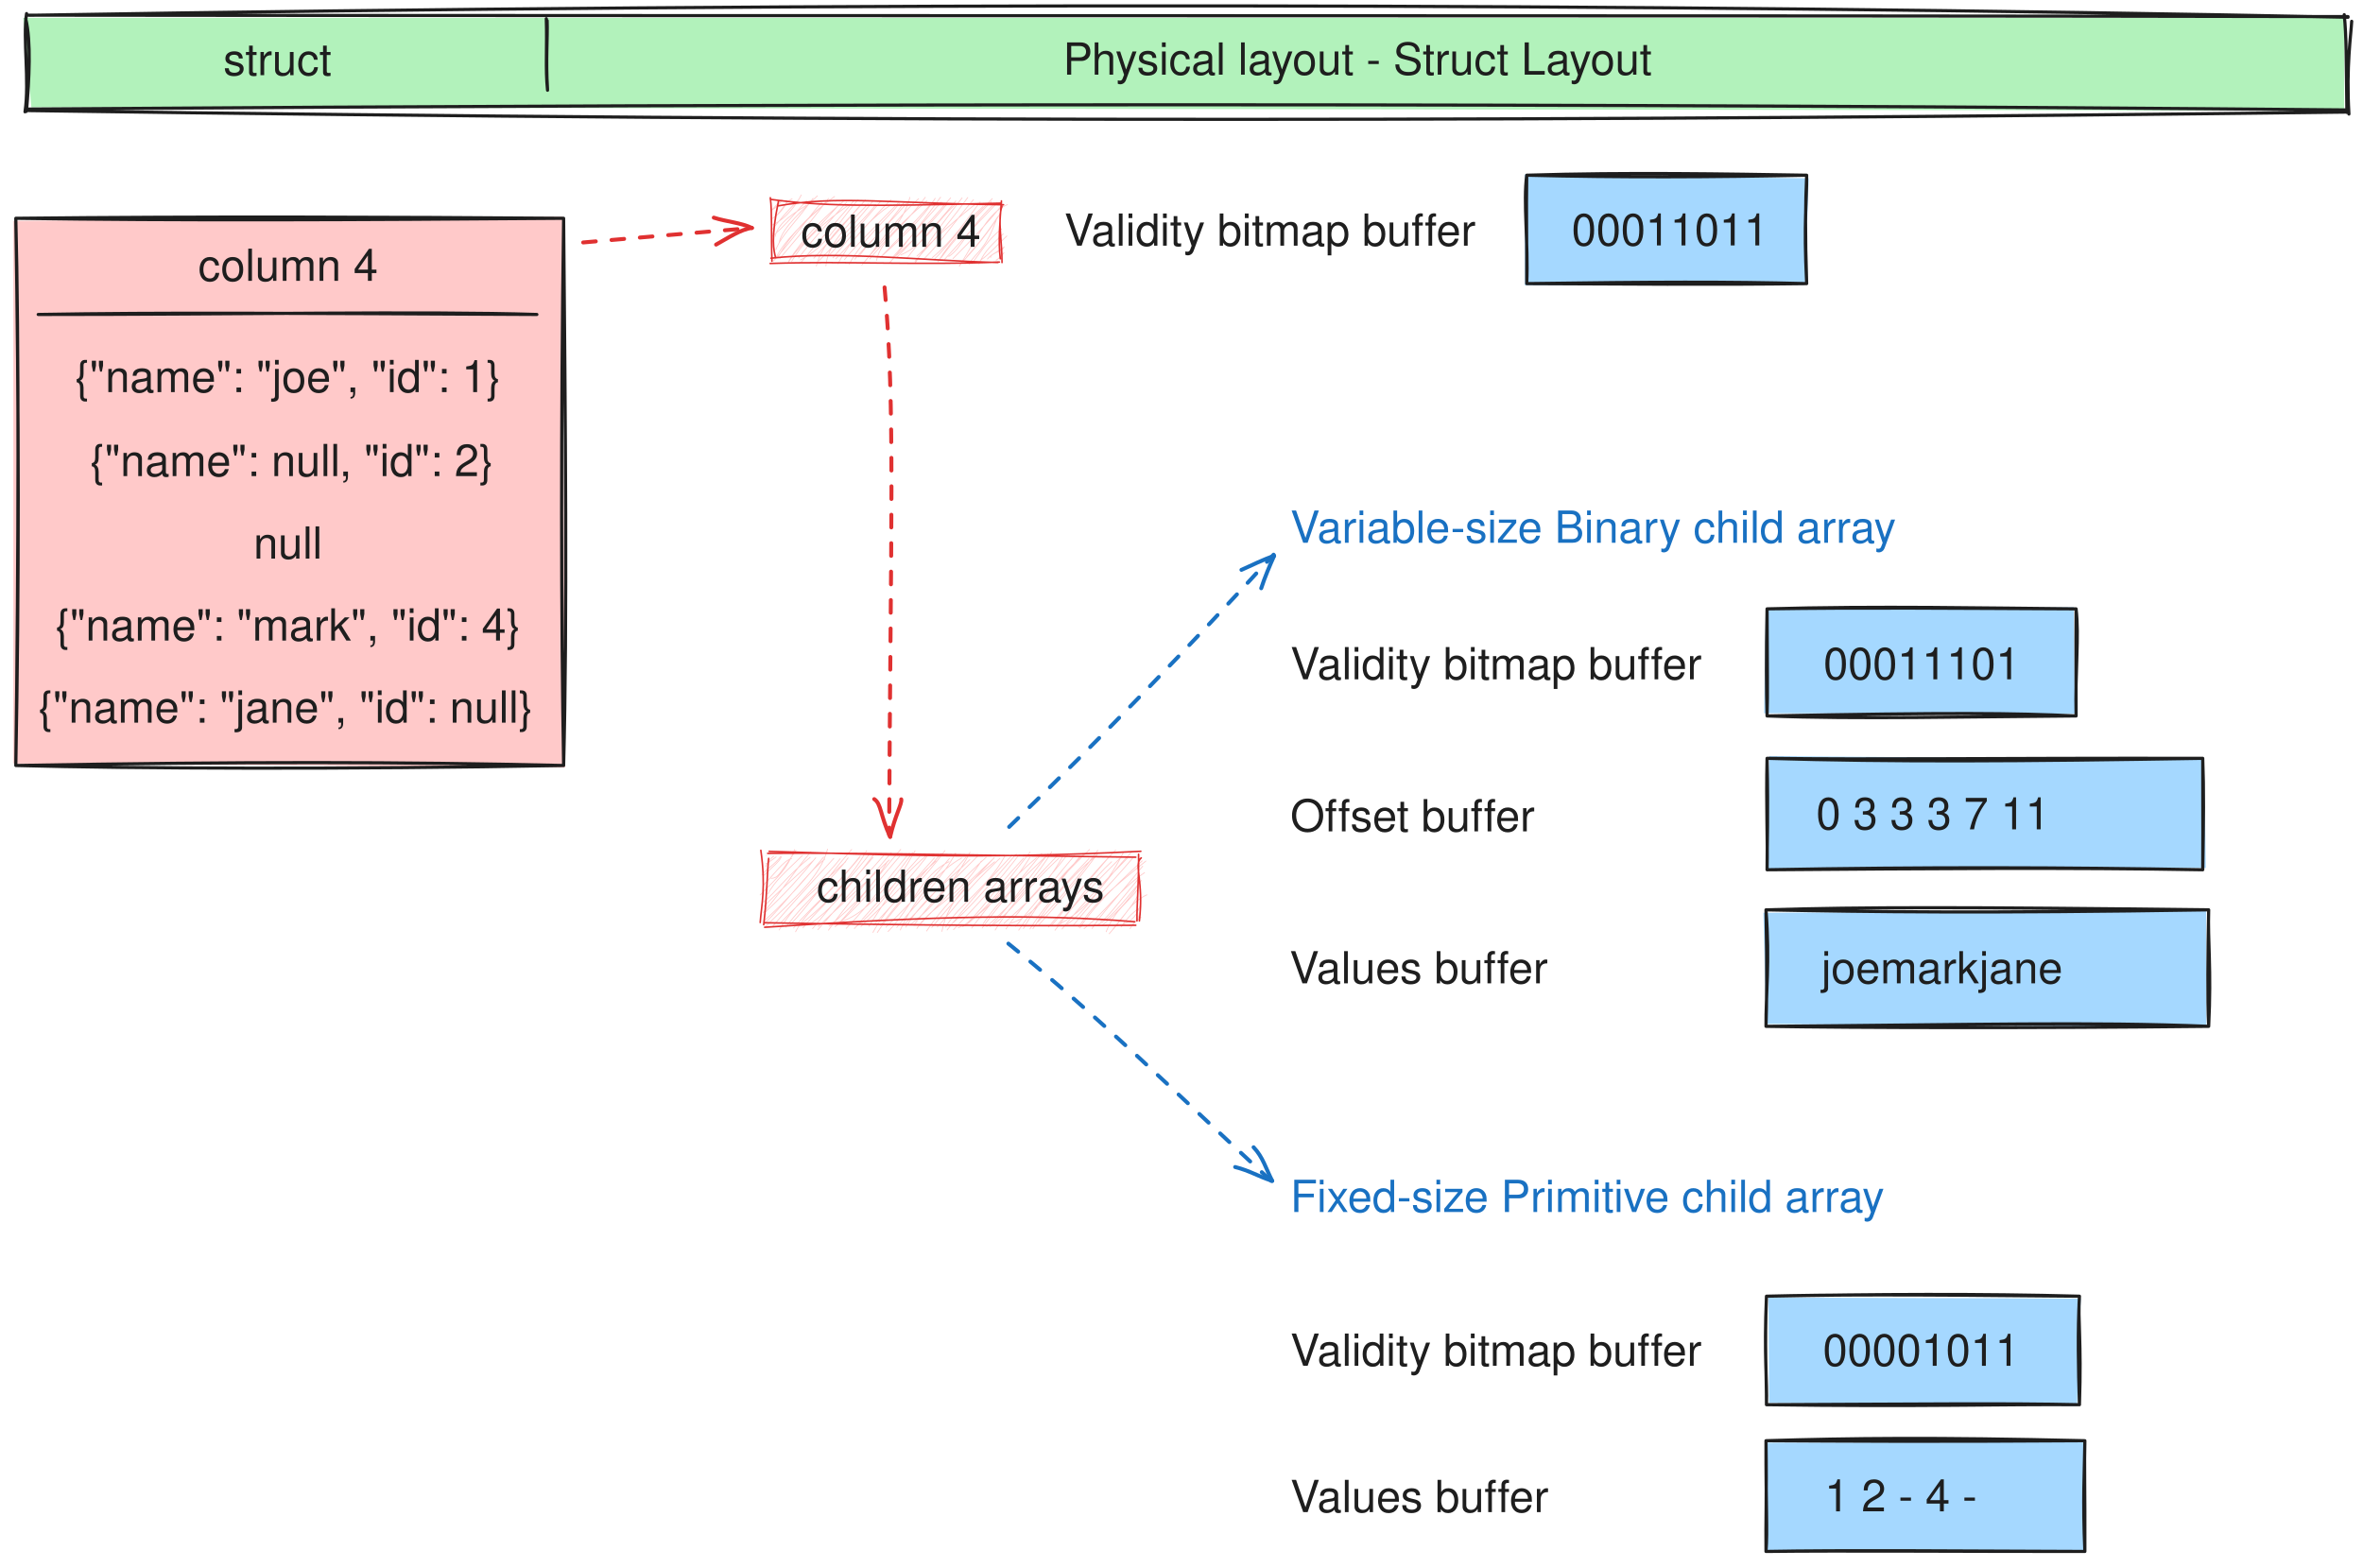
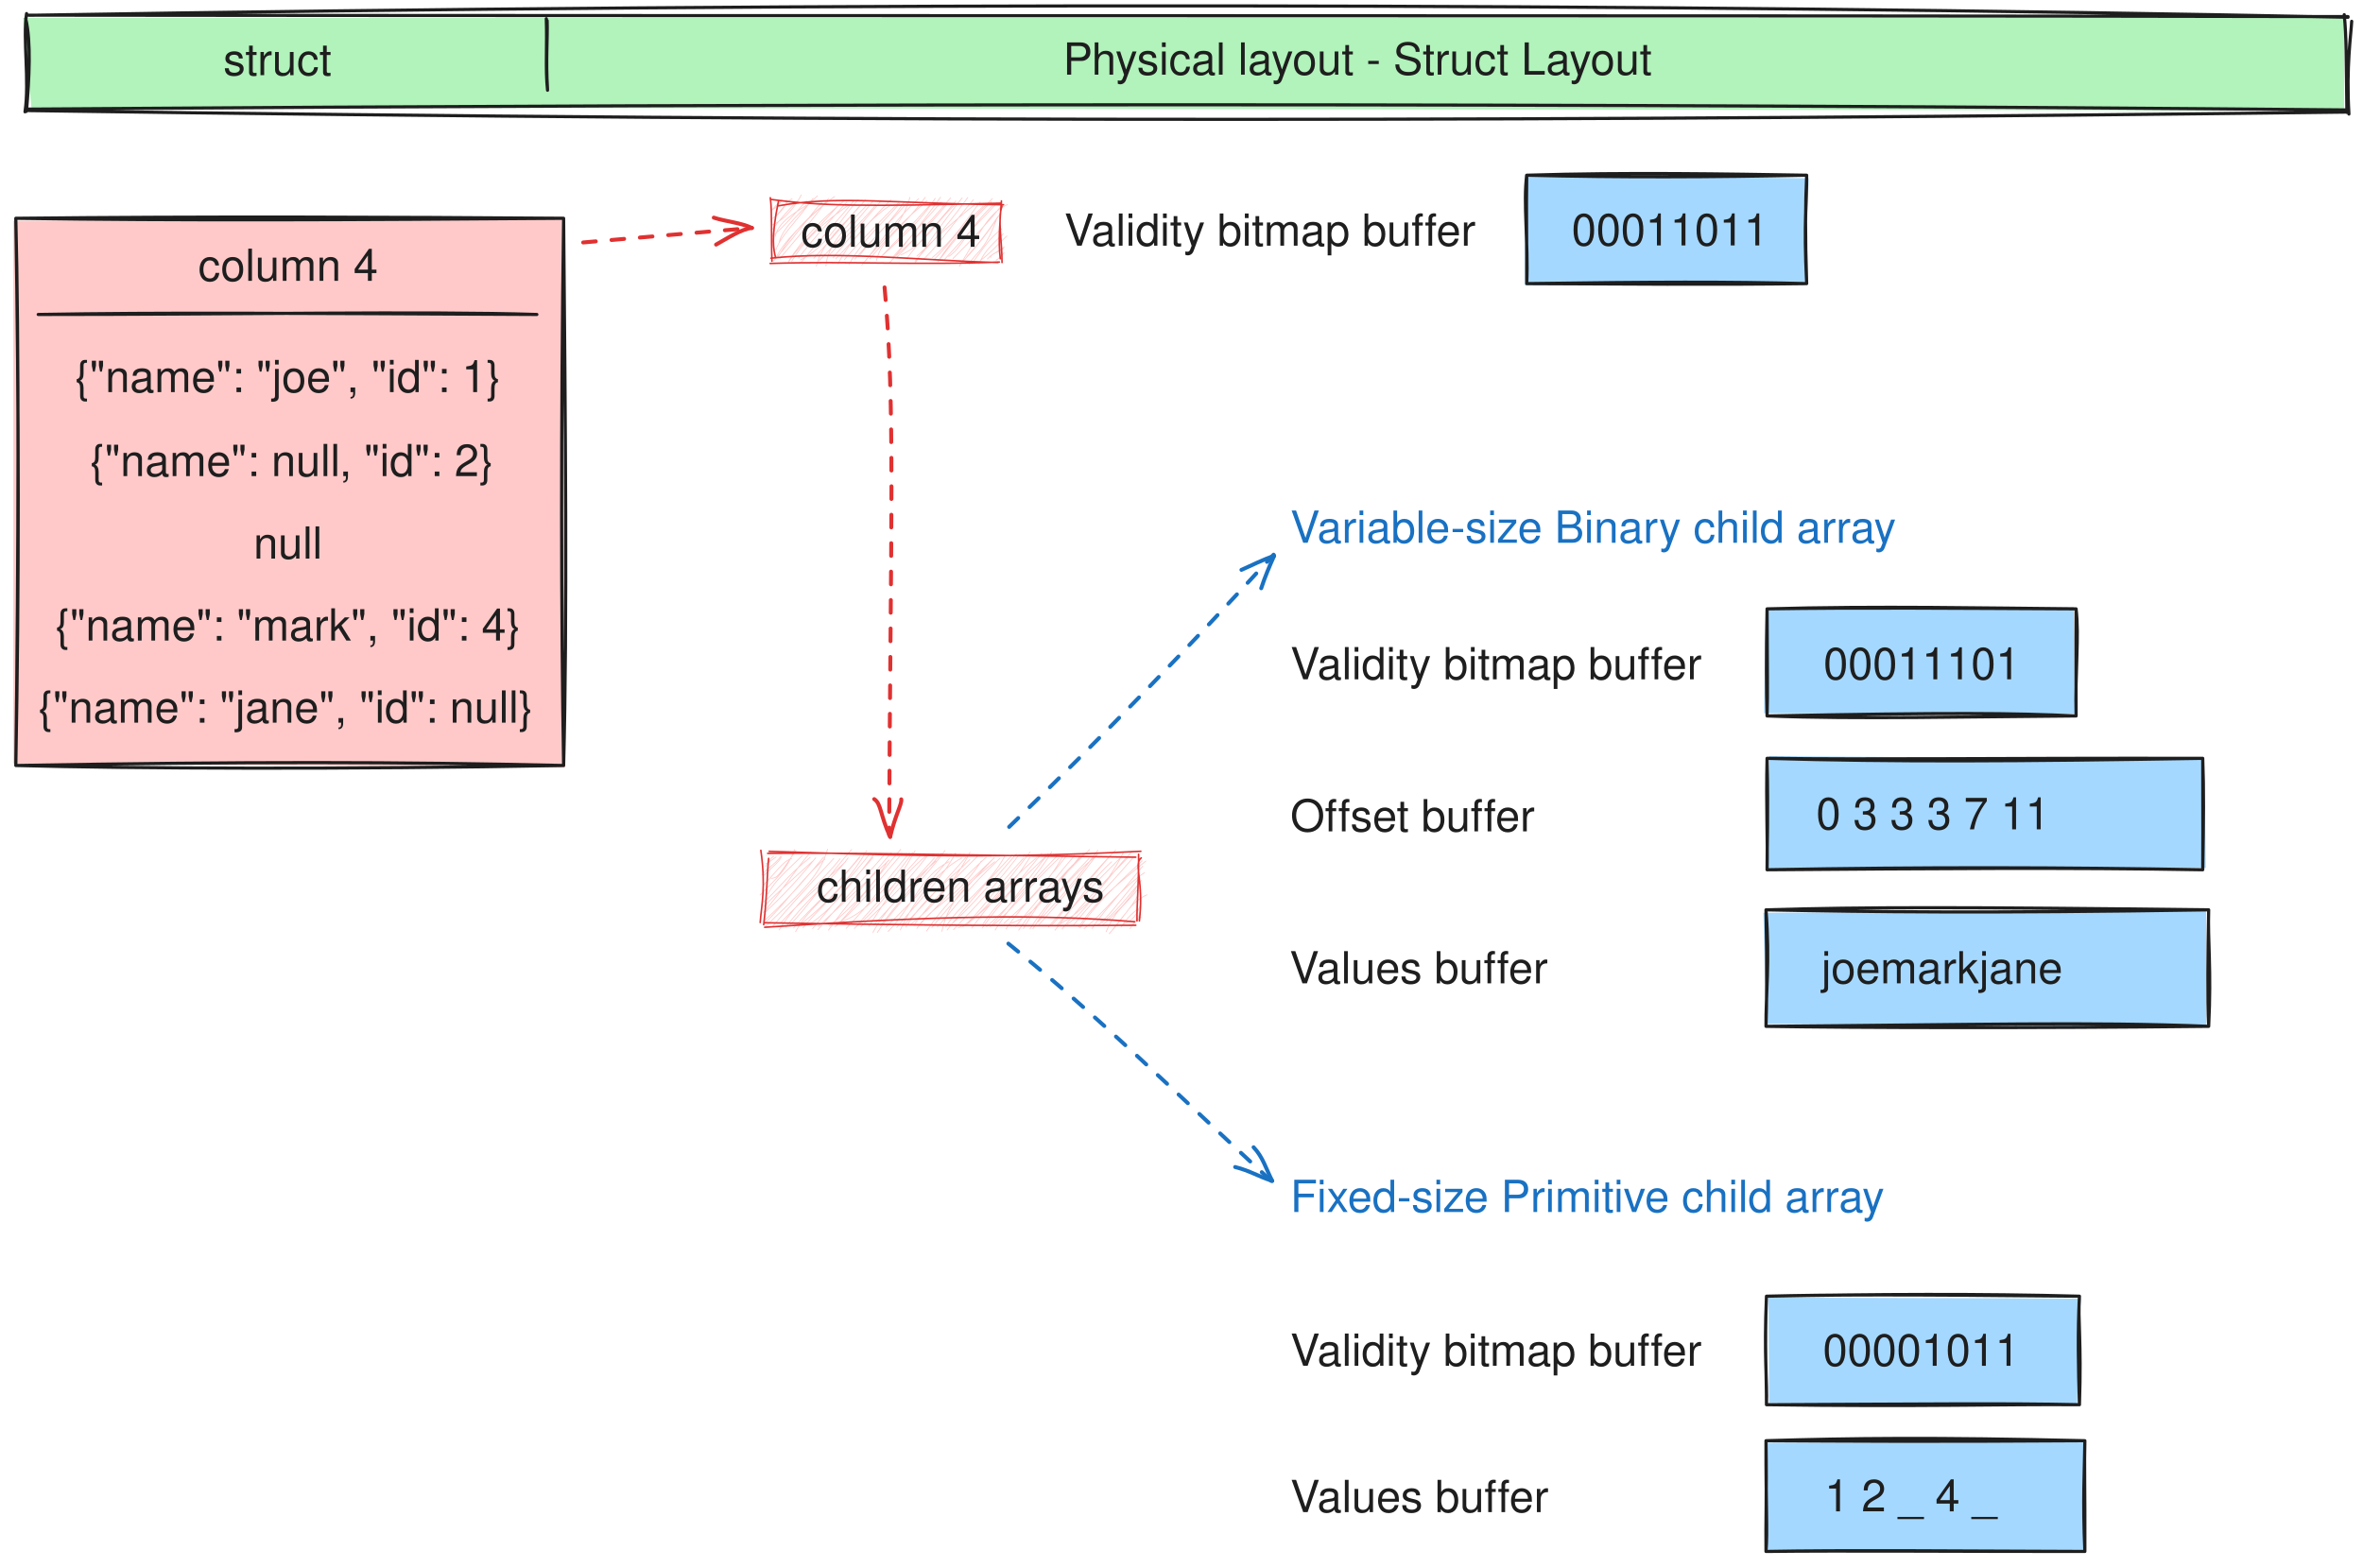
<svg xmlns="http://www.w3.org/2000/svg" version="1.1" viewBox="0 0 1495.309 991.819" width="1495.309" height="991.819">
  <defs>
    <style class="style-fonts">
      @font-face {
        font-family: "Virgil";
        src: url("https://excalidraw.com/Virgil.woff2");
      }
      @font-face {
        font-family: "Cascadia";
        src: url("https://excalidraw.com/Cascadia.woff2");
      }
      @font-face {
        font-family: "Assistant";
        src: url("https://excalidraw.com/Assistant-Regular.woff2");
      }
    </style>
  </defs>
  <g stroke-linecap="round" transform="translate(18.27782 10) rotate(0 733.5156 29.72166)">
    <path d="M-3.55 1.29 L1465.25 1.38 L1465.08 60.09 L1.55 57.91" stroke="none" stroke-width="0" fill="#b2f2bb" />
    <path d="M0.61 -0.33 C513.17 -8.83, 1026.67 -8.07, 1467.57 0.93 M-0.53 -0.4 C530.65 0.22, 1061.37 -0.37, 1467.57 0.51 M1469.88 3.47 C1469.48 11.73, 1466.32 32.23, 1468.13 62.18 M1465.16 -0.72 C1466.59 13.58, 1466.37 26.07, 1466.84 61.15 M1467.08 60.93 C1004.78 66.62, 545.04 67.82, 0.06 59.98 M1466.95 59.57 C989.18 55.24, 511.1 55.41, -0.37 59.02 M-2.45 60.76 C0.48 41.28, -3.93 14.36, -1.47 -1.42 M-1.53 60.47 C0.24 39.9, 1.46 16.35, -1.98 1.92" stroke="#1e1e1e" stroke-width="2" fill="none" />
  </g>
  <g transform="translate(141.3251 21.80472) rotate(0 34.22754 16.1)">
    <text x="0" y="25.761" font-family="Helvetica, Segoe UI Emoji" font-size="28px" fill="#1e1e1e" text-anchor="start" style="white-space: pre;" direction="ltr" dominant-baseline="alphabetic">struct</text>
  </g>
-   <g transform="translate(672.7077 21.47495) rotate(0 186.3167 16.1)">
+   <g transform="translate(672.7077 21.47495) rotate(0 188.3096 16.1)">
    <text x="0" y="25.761" font-family="Helvetica, Segoe UI Emoji" font-size="28px" fill="#1e1e1e" text-anchor="start" style="white-space: pre;" direction="ltr" dominant-baseline="alphabetic">Physical layout - Struct Layout</text>
  </g>
  <g stroke-linecap="round" transform="translate(10 138.1484) rotate(0 173.3318 173.1395)">
    <path d="M-1.55 1.61 L345.75 -1.06 L347.61 347.58 L-1.57 345.06" stroke="none" stroke-width="0" fill="#ffc9c9" />
    <path d="M0 0 C118.81 -1.26, 237.54 -0.8, 346.66 0 M0 0 C104.7 1.51, 209.44 1.02, 346.66 0 M346.66 0 C347.76 126.89, 349.04 255.2, 346.66 346.28 M346.66 0 C344.88 127.99, 345.07 254.98, 346.66 346.28 M346.66 346.28 C244.39 343.91, 144.05 343.77, 0 346.28 M346.66 346.28 C209.79 348.82, 73.14 348.24, 0 346.28 M0 346.28 C1.77 211.18, 1.96 74.75, 0 0 M0 346.28 C2.09 233.63, 2 121.17, 0 0" stroke="#1e1e1e" stroke-width="2" fill="none" />
  </g>
  <g stroke-linecap="round">
    <g transform="translate(24.17605 199.0093) rotate(0 157.7754 0)">
      <path d="M0 0 C123.5 0.02, 245.28 -2.22, 315.55 0 M0 0 C78.93 -1.35, 157.91 -0.77, 315.55 0" stroke="#1e1e1e" stroke-width="2" fill="none" />
    </g>
  </g>
  <mask />
-   <g transform="translate(125.3987 151.9757) rotate(0 56.9 16.1)">
+   <g transform="translate(125.3987 151.9757) rotate(0 56.80664 16.1)">
    <text x="0" y="25.761" font-family="Helvetica, Segoe UI Emoji" font-size="28px" fill="#1e1e1e" text-anchor="start" style="white-space: pre;" direction="ltr" dominant-baseline="alphabetic">column 4</text>
  </g>
-   <g transform="translate(47.31179 222.3976) rotate(0 134.8583 16.1)">
+   <g transform="translate(47.31179 222.3976) rotate(0 134.8936 16.1)">
    <text x="0" y="25.761" font-family="Helvetica, Segoe UI Emoji" font-size="28px" fill="#1e1e1e" text-anchor="start" style="white-space: pre;" direction="ltr" dominant-baseline="alphabetic">{"name": "joe", "id": 1}</text>
  </g>
-   <g transform="translate(56.88015 275.5538) rotate(0 127.7917 16.1)">
+   <g transform="translate(56.88015 275.5538) rotate(0 128.0645 16.1)">
    <text x="0" y="25.761" font-family="Helvetica, Segoe UI Emoji" font-size="28px" fill="#1e1e1e" text-anchor="start" style="white-space: pre;" direction="ltr" dominant-baseline="alphabetic">{"name": null, "id": 2}</text>
  </g>
-   <g transform="translate(160.4124 327.7479) rotate(0 21.78333 16.1)">
+   <g transform="translate(160.4124 327.7479) rotate(0 21.79297 16.1)">
    <text x="0" y="25.761" font-family="Helvetica, Segoe UI Emoji" font-size="28px" fill="#1e1e1e" text-anchor="start" style="white-space: pre;" direction="ltr" dominant-baseline="alphabetic">null</text>
  </g>
-   <g transform="translate(24.13406 431.5708) rotate(0 156.6417 16.1)">
+   <g transform="translate(24.13406 431.5708) rotate(0 156.6865 16.1)">
    <text x="0" y="25.761" font-family="Helvetica, Segoe UI Emoji" font-size="28px" fill="#1e1e1e" text-anchor="start" style="white-space: pre;" direction="ltr" dominant-baseline="alphabetic">{"name": "jane", "id": null}</text>
  </g>
-   <g transform="translate(34.88406 379.6121) rotate(0 147.3583 16.1)">
+   <g transform="translate(34.88406 379.6121) rotate(0 147.3213 16.1)">
    <text x="0" y="25.761" font-family="Helvetica, Segoe UI Emoji" font-size="28px" fill="#1e1e1e" text-anchor="start" style="white-space: pre;" direction="ltr" dominant-baseline="alphabetic">{"name": "mark", "id": 4}</text>
  </g>
  <g stroke-linecap="round" transform="translate(489.3383 126.8442) rotate(0 72.28798 18.98326)">
    <path d="M0 0 C0 0, 0 0, 0 0 M0 0 C0 0, 0 0, 0 0 M-1.55 6.65 C-0.19 5.49, 2.16 2.44, 5.07 -0.17 M-0.69 5.9 C2.01 4.52, 3.99 2.05, 5.59 -0.24 M0.77 10.64 C4.98 7.5, 9.56 1.24, 8.16 -0.12 M-0.51 11.4 C5.48 7.68, 6.51 1.53, 11.92 -1.04 M-0.44 15.47 C8.75 11.23, 15.12 1.65, 17.73 -3.49 M-1.22 19.02 C4.52 11.97, 8.39 7.14, 15.34 0.29 M1.23 22.78 C3.03 13.63, 14.19 7.52, 20.88 3.12 M-1.06 22.97 C4.79 18.6, 10.61 11.87, 21.07 0.06 M3.71 26.6 C5.78 16.88, 19.49 5.35, 27.92 -2.91 M1.58 31.24 C5.77 21, 12.58 16.03, 25.17 -1.35 M0.18 38.28 C11.99 25.14, 25.77 6.14, 30.73 1.13 M1.03 37.33 C7.15 25.15, 19.22 14.1, 33.11 1.68 M3.07 36 C10.18 22.23, 22.64 9.26, 38.76 -2.5 M4.13 36.73 C10.94 28.57, 17.67 21.32, 34.92 -1.22 M9.5 39.23 C15.47 29.4, 22.98 23.78, 42.16 2.03 M9.9 38.21 C18.31 24.54, 31.59 11.13, 44.49 0.47 M11.6 38.53 C17.96 28.45, 24.64 19.3, 48.41 2.31 M16.03 36.46 C24.23 25.46, 33.39 15.68, 46.41 1.12 M17.11 37.72 C33.57 29.46, 40.9 14.06, 53.45 -0.21 M17.72 38.98 C30.02 24.17, 42.57 10.69, 51.24 -0.11 M27.25 41.46 C30.81 26.17, 47.98 11.95, 54.26 3.89 M25.64 36.59 C36.01 25.53, 46.7 12.46, 58.37 -0.32 M33.3 41.4 C34.4 28.36, 45.28 17.24, 60.06 2.17 M28.78 38.3 C43.61 23.42, 56.96 8.57, 63.29 0.02 M35.75 34.31 C47.59 20.61, 61.66 7.97, 64.86 2.41 M37.75 36.31 C48.81 23.13, 58.42 11.37, 68.43 0.08 M40.89 40.19 C48.87 24.61, 64.1 9.18, 74.63 2.76 M39.59 36.92 C53.36 22.63, 65.76 7.87, 74.47 -0.46 M47.98 40.41 C56.24 25.33, 70.56 13.02, 79.93 1.87 M45.09 37.43 C53.16 27.48, 62.78 18.4, 79.14 1.55 M53.85 35.83 C62.05 24.51, 70.59 18.49, 83.01 0.97 M51.58 37.17 C59.5 27.66, 69.53 18.74, 84.54 1.7 M56.03 40.92 C68.85 24.51, 81.72 16.12, 86.43 -1.93 M58.27 38.33 C68.23 25.48, 79.05 10.24, 91.96 -1.1 M65.37 37.89 C67.88 25.14, 80.1 19.8, 96.21 -2 M61.06 36.99 C71.62 24.32, 81.29 13.78, 97.15 0.35 M69.17 34.8 C81.54 23.51, 94.44 11.51, 102.45 -1.37 M67.82 35.98 C75.03 28.21, 86.04 17.84, 101.22 0.51 M75.81 35.73 C83.85 26.61, 96 12.38, 106.44 0.89 M73.26 39.9 C85.99 24.98, 97.62 9.34, 105.87 -2.05 M77.86 34.83 C89.93 23.67, 97.87 16.81, 109.3 2.98 M78.19 35.96 C90.31 23.59, 105.25 6.45, 112.21 -1.61 M80.73 34.52 C96.9 27.21, 104.06 12.25, 114.45 3.21 M84.34 37.02 C91.67 26.61, 102.75 16.2, 115.48 0.3 M89.76 39.58 C98.3 26.18, 109.72 10.92, 119.48 -1.63 M89.7 38.44 C97.63 28.98, 106.72 20.81, 123.08 -1.87 M90.87 35.27 C99.21 27.62, 107.26 18.76, 128.13 2.12 M95.32 37.08 C105.72 26.94, 115.74 12.03, 126.69 -0.49 M101.69 37.47 C110.38 29.07, 114.95 20.49, 132.67 3.85 M100.6 36.19 C113.33 25.78, 122.78 11.63, 130.92 0.91 M104.16 38.78 C115.02 21.91, 124.8 13.17, 138.59 -1.17 M106.16 36.38 C114.82 24.08, 126.44 12.39, 138.12 0.58 M111.02 35.45 C118.62 30.84, 123.26 17.91, 139.72 2.29 M108.4 37.29 C115.98 28.95, 123.27 20.64, 141.7 1.5 M117.71 41.67 C130.09 21.69, 136.16 7.6, 148.18 2.63 M113.71 36.81 C126.08 24.51, 137.35 12.29, 144.31 3.35 M122.28 36.04 C122.86 34.58, 131.64 26.42, 142.17 10.18 M118.46 40.21 C127.69 30.63, 136.19 20.03, 143.77 8.1 M123.84 40.36 C128.4 32.3, 133.57 32.7, 141.14 12.4 M125.73 39.88 C131.7 32.13, 135.35 25.3, 144.47 18.02 M131.2 37.83 C136.82 34.06, 143.8 26.02, 147.81 22.47 M130.09 40.24 C133.82 31.64, 139.07 27.44, 145.51 21.11 M137.53 36.1 C137.18 33.92, 143.78 32.28, 145.69 30.3 M135.51 37.11 C137.72 34.3, 141.33 32.91, 146.2 29.37 M140.94 37.75 C141.79 37.23, 143.1 36.93, 146 33 M141.48 37.76 C142.75 36.49, 143.52 35.53, 145.55 33.79" stroke="#ffc9c9" stroke-width="0.5" fill="none" />
    <path d="M2.85 3.47 C40.04 -3.27, 74.16 1.9, 145.67 2.73 M-1.88 -0.72 C29.03 3.55, 58.2 3.96, 144.39 1.71 M144.69 3.71 C141.9 11.63, 144.83 26.56, 144.74 39.3 M144.37 0.31 C143.37 13.55, 142.31 26.34, 143.66 36.91 M142.13 39.28 C95.64 38.17, 41.04 31.88, -1.47 36.55 M143.05 38.99 C93.6 41.08, 44.29 38.31, -1.98 39.89 M1.38 36.02 C0.41 31.5, -1.78 24.76, 3.33 0.15 M-0.85 38.46 C-1.43 22.39, -0.66 7.54, -1.87 -1.71" stroke="#e03131" stroke-width="1" fill="none" />
  </g>
-   <g transform="translate(506.828 130.426) rotate(0 56.9 16.1)">
+   <g transform="translate(506.828 130.426) rotate(0 56.80664 16.1)">
    <text x="0" y="25.761" font-family="Helvetica, Segoe UI Emoji" font-size="28px" fill="#1e1e1e" text-anchor="start" style="white-space: pre;" direction="ltr" dominant-baseline="alphabetic">column 4</text>
  </g>
-   <g transform="translate(816.0307 596.5442) rotate(0 81.60833 16.1)">
+   <g transform="translate(816.0307 596.5442) rotate(0 81.21777 16.1)">
    <text x="0" y="25.761" font-family="Helvetica, Segoe UI Emoji" font-size="28px" fill="#1e1e1e" text-anchor="start" style="white-space: pre;" direction="ltr" dominant-baseline="alphabetic">Values buffer</text>
  </g>
-   <g transform="translate(673.4861 129.7275) rotate(0 130.0333 16.1)">
+   <g transform="translate(673.4861 129.7275) rotate(0 129.4521 16.1)">
    <text x="0" y="25.761" font-family="Helvetica, Segoe UI Emoji" font-size="28px" fill="#1e1e1e" text-anchor="start" style="white-space: pre;" direction="ltr" dominant-baseline="alphabetic">Validity bitmap buffer</text>
  </g>
-   <g transform="translate(816.5385 500.343) rotate(0 76.90833 16.1)">
+   <g transform="translate(816.5385 500.343) rotate(0 76.54199 16.1)">
    <text x="0" y="25.761" font-family="Helvetica, Segoe UI Emoji" font-size="28px" fill="#1e1e1e" text-anchor="start" style="white-space: pre;" direction="ltr" dominant-baseline="alphabetic">Offset buffer</text>
  </g>
-   <g transform="translate(816.5385 404.1418) rotate(0 130.0333 16.1)">
+   <g transform="translate(816.5385 404.1418) rotate(0 129.4521 16.1)">
    <text x="0" y="25.761" font-family="Helvetica, Segoe UI Emoji" font-size="28px" fill="#1e1e1e" text-anchor="start" style="white-space: pre;" direction="ltr" dominant-baseline="alphabetic">Validity bitmap buffer</text>
  </g>
  <g stroke-linecap="round" transform="translate(1118.201 385.3114) rotate(0 97.77668 33.88422)">
    <path d="M-0.85 0.5 L194.03 -1.03 L194.8 66.43 L-1.87 66.06" stroke="none" stroke-width="0" fill="#a5d8ff" />
    <path d="M0 0 C69.13 -1.96, 141.4 -0.46, 195.55 0 M0 0 C58.5 -0.9, 118.8 -0.35, 195.55 0 M195.55 0 C197.57 17.76, 194.9 38.29, 195.55 67.77 M195.55 0 C195.35 25.04, 195.64 48.66, 195.55 67.77 M195.55 67.77 C156.52 65.9, 116.82 65.55, 0 67.77 M195.55 67.77 C127.26 68.2, 57.21 69.93, 0 67.77 M0 67.77 C0.47 52.48, 0.11 39.91, 0 0 M0 67.77 C-0.44 50.87, -0.6 31.43, 0 0" stroke="#1e1e1e" stroke-width="2" fill="none" />
  </g>
-   <g transform="translate(1153.901 404.1418) rotate(0 62.26667 16.1)">
+   <g transform="translate(1153.901 404.1418) rotate(0 60.22461 16.1)">
    <text x="0" y="25.761" font-family="Helvetica, Segoe UI Emoji" font-size="28px" fill="#1e1e1e" text-anchor="start" style="white-space: pre;" direction="ltr" dominant-baseline="alphabetic">00011101</text>
  </g>
  <g stroke-linecap="round">
    <g transform="translate(346.1574 12.369) rotate(0 0 22.21342)">
      <path d="M0.08 0.67 C0.46 11.1, -0.85 25.8, 0.31 43.94 M-0.46 -0.53 C0.13 16.61, -1.13 31.32, 0.33 44.74" stroke="#1e1e1e" stroke-width="2" fill="none" />
    </g>
  </g>
  <mask />
  <g stroke-linecap="round" transform="translate(966.124 110.8776) rotate(0 88.5629 34.30234)">
    <path d="M-1.3 -0.52 L178.45 1.95 L176.06 69.3 L-1.19 69.76" stroke="none" stroke-width="0" fill="#a5d8ff" />
    <path d="M0 0 C58.23 1.48, 118.37 1.19, 177.13 0 M0 0 C63.19 -1.96, 127.76 -0.78, 177.13 0 M177.13 0 C177.33 16.44, 175.12 28.49, 177.13 68.6 M177.13 0 C176.3 18.72, 176.12 36.65, 177.13 68.6 M177.13 68.6 C126.45 67.3, 80.77 67.51, 0 68.6 M177.13 68.6 C117.8 69.38, 59.84 68.83, 0 68.6 M0 68.6 C1.09 42.91, -2.35 16.86, 0 0 M0 68.6 C0.15 45.65, -0.42 23.17, 0 0" stroke="#1e1e1e" stroke-width="2" fill="none" />
  </g>
-   <g transform="translate(994.5536 129.5551) rotate(0 62.26667 16.1)">
+   <g transform="translate(994.5536 129.5551) rotate(0 60.22461 16.1)">
    <text x="0" y="25.761" font-family="Helvetica, Segoe UI Emoji" font-size="28px" fill="#1e1e1e" text-anchor="start" style="white-space: pre;" direction="ltr" dominant-baseline="alphabetic">00011011</text>
  </g>
  <g stroke-linecap="round" transform="translate(484.7468 541.3653) rotate(0 117.486 21.60206)">
    <path d="M0 0 C0 0, 0 0, 0 0 M0 0 C0 0, 0 0, 0 0 M-0.03 5.02 C-0.22 6.02, 1.51 4.35, 6.4 0.92 M-0.32 7.15 C0.74 4.97, 2.13 2.5, 4.9 0.44 M-2.49 12.26 C-0.04 8.59, 5.15 6.17, 9.42 0.54 M-1.09 12.45 C2.88 8.17, 8.29 4.19, 9.62 1.02 M3.28 14.51 C7.5 14.12, 7.69 13.16, 18.91 -3.21 M-1.54 18.66 C4.85 12.44, 10.98 3.17, 16.18 1.97 M-3.71 25.02 C8.26 12.83, 12.71 9.41, 18.14 -3.78 M1.31 24.28 C5.36 16.08, 13.77 9.17, 23.13 -0.08 M-1.24 32.2 C8.29 22.34, 22.56 10, 30.12 3.08 M-1.46 29.37 C5.75 23.63, 13.36 12.84, 27.93 1.18 M-1.72 36.14 C10.77 21.7, 16.73 11.52, 28.36 -2.38 M-0.54 35.88 C10.87 25.5, 20.67 14.77, 31.44 1.46 M-1.03 43.05 C10.18 32.74, 26.53 10.43, 37.2 2.31 M-0.63 40.88 C6.67 34.19, 17.4 24.18, 36.41 1.06 M0.07 44.6 C17.91 26.92, 34.31 13.81, 38.93 -4.02 M4.27 44.81 C12.66 34.84, 21.47 25.12, 42.88 1.82 M9.16 42.84 C17.85 33.24, 23.82 28.06, 50.4 3.96 M8.29 47.16 C19.8 28.58, 36.59 15.44, 46.92 2.06 M14.75 44.35 C27.03 32.01, 37.95 14.67, 54.18 -3.81 M12.5 45.4 C25.84 27.51, 43.58 13.54, 51.96 1.51 M18.68 48.27 C26.25 34.22, 36.77 28.39, 59.15 1.35 M17.43 45.89 C30.73 30.32, 43.9 20.31, 59.64 0.26 M22.12 43.5 C42.72 26.7, 55.5 11.25, 63.64 -3.02 M23.34 45.86 C33.75 32.93, 48.7 21.04, 65.07 -0.35 M28.68 42.8 C39.53 35.21, 47.83 26.04, 68.06 -0.4 M29.44 46.31 C42.23 30.86, 56.04 14.38, 67.69 1.29 M33.05 44.93 C42.72 35.73, 55.43 24.25, 78.02 2.85 M32.78 46.99 C49.57 27.86, 64.1 11.94, 74.53 -0.08 M40.11 44.73 C55.64 31.31, 68.05 19.12, 76.94 3.63 M39.51 47.26 C51.08 31.17, 59.58 21.74, 79.08 -1.6 M45.59 43.3 C55.35 33.64, 70.6 13.02, 85.21 -3.84 M43.71 45.15 C61.78 29.36, 74.57 11.79, 84.55 0.62 M47.13 42.12 C59.73 37.77, 71.6 27.41, 92.78 -1.82 M50.72 46.15 C65.84 30.91, 76.83 14.65, 90.72 -1.56 M56.98 45.13 C70.59 33.9, 81.29 20.02, 94.3 -2.96 M55.91 46.3 C70.59 28.6, 86.77 12.96, 97.25 0.64 M65.06 44.88 C75.1 29.55, 82.38 16.24, 101.75 -0.18 M60.06 44.99 C74.32 31.16, 85.83 21.18, 102.45 -0.16 M67.65 48.7 C75.44 34.6, 86.67 22.38, 107.56 3.46 M68.1 44.01 C77.67 33.81, 87.05 23.46, 106.66 1.45 M70.44 48.73 C83.98 28.38, 99.28 16.31, 113.23 -3.09 M72.46 44.39 C83.4 30.13, 95.58 15.99, 110.99 -1.38 M77.22 48.14 C92.2 32.98, 98.79 11.99, 115.79 3.96 M75.87 45.42 C84.6 36.69, 95.7 26.42, 116.05 1.89 M84.97 47.19 C93.46 28.02, 109.75 9.25, 123.76 1.63 M82.7 45.54 C96.5 28.85, 112 13.84, 119.98 -1.6 M88.49 45.38 C100.16 26.19, 117.14 14.8, 128.96 2.6 M85.74 45.29 C98.52 33.19, 109.13 20.56, 126.59 1.11 M91.54 43.59 C109.3 30.08, 123.7 8.99, 129.09 -2.02 M93.51 44.24 C105.09 28.28, 121.23 13.08, 133.97 0.4 M95.45 46.17 C104.45 32.06, 120.28 28.24, 136.25 3.54 M97.12 43.94 C110.23 30.16, 125.26 13.77, 139.36 1.12 M101.59 47.84 C111.32 33.29, 121.21 23.44, 144.14 1.76 M104.86 45.62 C118.73 29.04, 131.82 14.56, 144.4 1.43 M111.28 48.05 C114.52 33.15, 120.97 22.89, 144.66 3.99 M108.34 45.32 C119.89 32.83, 125.79 22.66, 148.01 1.79 M113.7 45.39 C121.69 31.25, 139.76 21.11, 151.04 0.58 M114.58 47.16 C125.8 32.93, 138.73 17.87, 155.63 -0.11 M116.35 44.4 C127.43 34.65, 137.46 23.26, 158.43 -1.01 M118.63 46.96 C133.53 31.41, 148.11 15.54, 160.1 -0.43 M121.68 45.77 C135.18 40, 145.98 24.86, 167.08 -2.11 M124.45 45.19 C136.02 35.88, 143.09 22.99, 162.92 1.77 M126.21 44.4 C139.22 32.84, 152.87 23.65, 166.94 1.35 M130.14 45.96 C140.96 31.45, 152.02 17.68, 171.1 1.49 M137.17 43.57 C146.98 28.63, 162.48 14.56, 176.76 0.92 M136.81 45.88 C145.34 34.1, 152.24 26.09, 174.44 -1.33 M139.6 45.04 C158 28.51, 172.12 12.05, 180.77 -2.25 M141.89 45.05 C155.67 30.61, 166.84 13.2, 178.38 -0.81 M145.01 47.19 C151.85 36.44, 159.28 26.25, 183.76 0.73 M143.91 43.98 C158.18 31.97, 166.15 19.73, 185.27 1.76 M150.46 43.13 C161.87 32.15, 176.08 21.94, 187.71 0.62 M151.84 46.53 C162.05 31.25, 175.29 19.5, 191.22 -1.1 M155.22 42.84 C169.78 37.86, 179.43 24.36, 198.94 0.18 M157.9 44.85 C172.76 27.49, 186.83 9.75, 195.38 -0.18 M159.89 47.28 C171.06 30.59, 181.33 19.24, 204.71 -3.74 M162.86 46.31 C173.3 27.84, 186.72 12.85, 200.79 -0.56 M167.01 46.54 C177.35 29.89, 194.35 12.65, 204.35 1.96 M168.84 46.44 C179.77 28.85, 192.89 13.58, 207.67 1.23 M172.2 41.92 C184.42 28.84, 196.95 14.79, 209.91 -3.25 M172.69 43.88 C185.12 30, 199.51 13.19, 210.2 -1.76 M180.77 44.13 C187.96 36.72, 196.15 22.57, 221.25 -3.44 M178.7 45.29 C191.71 29.81, 204.97 15.48, 217.92 -0.05 M182.88 47.31 C198.2 27.44, 207.35 14.24, 218.66 3.98 M184.01 44.33 C191.72 35.13, 200.63 25.14, 224.44 1.3 M186.1 43.26 C205.5 32.67, 219.19 12, 226.05 -1.71 M187.35 46.54 C197.54 33.55, 208.34 22.54, 228.84 1.53 M190.61 43.48 C202.04 36.07, 212.1 18.03, 231.48 -2.33 M194.39 44.34 C204.28 31.55, 216 20.55, 232.41 1.22 M197.77 45.39 C206.2 32.56, 213.56 25.19, 240.4 3.52 M198.56 45.92 C205.76 34.6, 215.52 24.23, 238.06 3.4 M201.26 46.32 C214.33 36.24, 223.03 22.11, 239.51 10.89 M206.32 46.2 C212.38 36.56, 222.66 26.34, 238.36 6.77 M211.73 41.79 C215.8 39.99, 221.32 31.83, 236.55 13.75 M210.02 43.75 C217.64 40.1, 223.11 33.05, 237.54 15.84 M215.22 48.26 C221.58 33.02, 229.02 30.42, 235.62 20.71 M212.52 44.52 C221.74 36.33, 228.9 29.3, 234.97 19.45 M217.13 49.56 C228 37.88, 229.57 30.32, 241.01 24.89 M219.31 46.95 C223.7 40.8, 231.14 33.25, 235.22 25.39 M225.96 43.55 C232.22 41.13, 235.15 37.12, 237.12 30.46 M224.65 45.32 C228.48 39.15, 234.22 34.34, 236.19 33.5 M231.51 44.56 C232.38 41.65, 236.32 41.1, 236.13 36.24 M230.33 46.28 C232.45 43.05, 233.19 42.22, 237.35 38.98" stroke="#ffc9c9" stroke-width="0.5" fill="none" />
    <path d="M2 -2.6 C70.81 -0.57, 134.41 2.55, 237.16 -2.64 M1.04 -1.33 C54.52 -1.85, 111.65 -0.4, 233.99 1.1 M237.43 1.53 C232.33 5.7, 239.26 15.78, 236.26 41.42 M235.75 -0.77 C235.97 16.11, 234.63 30.56, 234.73 41.43 M233.24 41.94 C172.17 37.04, 110.99 38.01, -0.87 45.44 M233.97 44.18 C140.23 44.96, 47.56 43.32, -0.91 42.6 M-3.7 42.43 C-2.87 31.3, 0 19.99, -3.28 -3.26 M-1.47 43.84 C0.74 24.69, 0.8 8.58, 1.67 1.86" stroke="#e03131" stroke-width="1" fill="none" />
  </g>
-   <g transform="translate(516.7682 544.947) rotate(0 91.04166 16.1)">
+   <g transform="translate(516.7682 544.947) rotate(0 91.81348 16.1)">
    <text x="0" y="25.761" font-family="Helvetica, Segoe UI Emoji" font-size="28px" fill="#1e1e1e" text-anchor="start" style="white-space: pre;" direction="ltr" dominant-baseline="alphabetic">children arrays</text>
  </g>
  <g stroke-linecap="round">
    <g transform="translate(561.1505 180.6392) rotate(0 0.3414452 173.0346)">
      <path d="M-1.39 1.24 C5.52 75.01, 2.36 155.01, 1.5 347.69" stroke="#e03131" stroke-width="2.5" fill="none" stroke-dasharray="8 10" />
    </g>
    <g transform="translate(561.1505 180.6392) rotate(0 0.3414452 173.0346)">
      <path d="M-7.94 325.08 C-3.52 327.85, -4.18 335.33, 2.13 348.93" stroke="#e03131" stroke-width="2.5" fill="none" />
    </g>
    <g transform="translate(561.1505 180.6392) rotate(0 0.3414452 173.0346)">
      <path d="M9.16 325.21 C9.77 327.87, 5.31 335.32, 2.13 348.93" stroke="#e03131" stroke-width="2.5" fill="none" />
    </g>
  </g>
  <mask />
-   <g transform="translate(816.5061 931.1455) rotate(0 81.60833 16.1)">
+   <g transform="translate(816.5061 931.1455) rotate(0 81.21777 16.1)">
    <text x="0" y="25.761" font-family="Helvetica, Segoe UI Emoji" font-size="28px" fill="#1e1e1e" text-anchor="start" style="white-space: pre;" direction="ltr" dominant-baseline="alphabetic">Values buffer</text>
  </g>
  <g stroke-linecap="round" transform="translate(1117.524 575.7831) rotate(0 140.0636 36.86105)">
    <path d="M-1.63 1.86 L278.52 0.31 L278.66 74.36 L0.04 72.19" stroke="none" stroke-width="0" fill="#a5d8ff" />
    <path d="M0 0 C68.44 1.29, 136.24 2.22, 280.13 0 M0 0 C61.79 -1.82, 124.6 -1.8, 280.13 0 M280.13 0 C279.48 19.94, 281.91 37.13, 280.13 73.72 M280.13 0 C279.61 28.49, 279.28 55.97, 280.13 73.72 M280.13 73.72 C205.28 70.71, 132.65 72.73, 0 73.72 M280.13 73.72 C168.26 74.91, 56.71 74.64, 0 73.72 M0 73.72 C-0.17 53.82, 2.53 32.93, 0 0 M0 73.72 C0.41 58.63, 0.82 42.29, 0 0" stroke="#1e1e1e" stroke-width="2" fill="none" />
  </g>
  <g transform="translate(1152.533 596.5442) rotate(0 76.26172 16.1)">
    <text x="0" y="25.761" font-family="Helvetica, Segoe UI Emoji" font-size="28px" fill="#1e1e1e" text-anchor="start" style="white-space: pre;" direction="ltr" dominant-baseline="alphabetic">joemarkjane</text>
  </g>
  <g stroke-linecap="round">
    <g transform="translate(635.4234 526.2097) rotate(0 84.98218 -88.23669)">
      <path d="M3.17 -2.93 C60.77 -58.36, 118.32 -118.17, 170.5 -175.19" stroke="#1971c2" stroke-width="2.5" fill="none" stroke-dasharray="8 10" />
    </g>
    <g transform="translate(635.4234 526.2097) rotate(0 84.98218 -88.23669)">
      <path d="M162.68 -153.94 C164.87 -160.75, 168.21 -168.62, 170.83 -174.41" stroke="#1971c2" stroke-width="2.5" fill="none" />
    </g>
    <g transform="translate(635.4234 526.2097) rotate(0 84.98218 -88.23669)">
      <path d="M150.16 -165.59 C156.5 -168.33, 164.07 -172.26, 170.83 -174.41" stroke="#1971c2" stroke-width="2.5" fill="none" />
    </g>
  </g>
  <mask />
-   <g transform="translate(816.5061 317.7043) rotate(0 191.65 16.1)">
+   <g transform="translate(816.5061 317.7043) rotate(0 191.9326 16.1)">
    <text x="0" y="25.761" font-family="Helvetica, Segoe UI Emoji" font-size="28px" fill="#1971c2" text-anchor="start" style="white-space: pre;" direction="ltr" dominant-baseline="alphabetic">Variable-size Binary child array</text>
  </g>
-   <g transform="translate(816.5061 741.2437) rotate(0 187.9583 16.1)">
+   <g transform="translate(816.5061 741.2437) rotate(0 189.8203 16.1)">
    <text x="0" y="25.761" font-family="Helvetica, Segoe UI Emoji" font-size="28px" fill="#1971c2" text-anchor="start" style="white-space: pre;" direction="ltr" dominant-baseline="alphabetic">Fixed-size Primitive child array</text>
  </g>
-   <g transform="translate(816.5061 838.5609) rotate(0 130.0333 16.1)">
+   <g transform="translate(816.5061 838.5609) rotate(0 129.4521 16.1)">
    <text x="0" y="25.761" font-family="Helvetica, Segoe UI Emoji" font-size="28px" fill="#1e1e1e" text-anchor="start" style="white-space: pre;" direction="ltr" dominant-baseline="alphabetic">Validity bitmap buffer</text>
  </g>
  <g stroke-linecap="round" transform="translate(1117.821 820.2872) rotate(0 99.02349 34.3298)">
    <path d="M1.26 0.84 L198.92 1.51 L196.54 69.49 L1.67 67.53" stroke="none" stroke-width="0" fill="#a5d8ff" />
    <path d="M0 0 C68.77 -1.33, 135.88 -1.65, 198.05 0 M0 0 C41.06 -1.01, 83.26 -1.16, 198.05 0 M198.05 0 C196.94 15.49, 199.41 27.26, 198.05 68.66 M198.05 0 C196.87 23.21, 197.34 45.22, 198.05 68.66 M198.05 68.66 C151.27 67.66, 98.69 68.27, 0 68.66 M198.05 68.66 C149.32 68.26, 98.44 70.01, 0 68.66 M0 68.66 C0.53 53.62, -1.64 38.6, 0 0 M0 68.66 C0.05 49.81, -1.2 32.49, 0 0" stroke="#1e1e1e" stroke-width="2" fill="none" />
  </g>
-   <g transform="translate(1153.521 838.5609) rotate(0 62.26667 16.1)">
+   <g transform="translate(1153.521 838.5609) rotate(0 61.25684 16.1)">
    <text x="0" y="25.761" font-family="Helvetica, Segoe UI Emoji" font-size="28px" fill="#1e1e1e" text-anchor="start" style="white-space: pre;" direction="ltr" dominant-baseline="alphabetic">00001011</text>
  </g>
  <g stroke-linecap="round">
    <g transform="translate(641.1474 598.6141) rotate(0 83.76946 76.87304)">
      <path d="M-3.04 -1.45 C53.93 44.46, 102.22 92.49, 165.25 150.54" stroke="#1971c2" stroke-width="2.5" fill="none" stroke-dasharray="8 10" />
    </g>
    <g transform="translate(641.1474 598.6141) rotate(0 83.76946 76.87304)">
      <path d="M140.46 139.93 C149.81 142.25, 155.27 145.99, 163.91 148.67" stroke="#1971c2" stroke-width="2.5" fill="none" />
    </g>
    <g transform="translate(641.1474 598.6141) rotate(0 83.76946 76.87304)">
      <path d="M152.12 127.42 C158.03 133.53, 159.95 141.07, 163.91 148.67" stroke="#1971c2" stroke-width="2.5" fill="none" />
    </g>
  </g>
  <mask />
  <g stroke-linecap="round" transform="translate(1118.201 479.8971) rotate(0 137.8467 35.25831)">
    <path d="M1.38 -1.44 L276.55 0.83 L277.67 69.37 L-0.79 69.78" stroke="none" stroke-width="0" fill="#a5d8ff" />
    <path d="M0 0 C80 2.41, 160.44 1.86, 275.69 0 M0 0 C69.48 0.92, 137.96 -0.21, 275.69 0 M275.69 0 C275.62 17.4, 275.87 33.82, 275.69 70.52 M275.69 0 C276.43 20.15, 276.24 39.07, 275.69 70.52 M275.69 70.52 C190.65 69.02, 103.42 69.77, 0 70.52 M275.69 70.52 C187.96 68.96, 99.06 68.7, 0 70.52 M0 70.52 C-0.02 53.6, 0.79 37.3, 0 0 M0 70.52 C0.48 50.33, -0.71 30.39, 0 0" stroke="#1e1e1e" stroke-width="2" fill="none" />
  </g>
-   <g transform="translate(1149.284 499.0554) rotate(0 93.4 16.1)">
+   <g transform="translate(1149.284 499.0554) rotate(0 92.36719 16.1)">
    <text x="0" y="25.761" font-family="Helvetica, Segoe UI Emoji" font-size="28px" fill="#1e1e1e" text-anchor="start" style="white-space: pre;" direction="ltr" dominant-baseline="alphabetic">0  3  3  3  7  11</text>
  </g>
  <g stroke-linecap="round" transform="translate(1117.524 911.7351) rotate(0 100.8919 35.04221)">
    <path d="M0.94 1.23 L202.26 0.93 L202.54 70.73 L0.76 69.61" stroke="none" stroke-width="0" fill="#a5d8ff" />
    <path d="M0 0 C49.69 0.25, 100.11 0.7, 201.78 0 M0 0 C53.68 -1.61, 106.45 -2.22, 201.78 0 M201.78 0 C201.54 19.03, 200.33 37.21, 201.78 70.08 M201.78 0 C201.35 14.17, 201.9 30.19, 201.78 70.08 M201.78 70.08 C125.66 69.81, 48.12 69.16, 0 70.08 M201.78 70.08 C126.21 70.13, 48.12 69.49, 0 70.08 M0 70.08 C-0.27 52.39, 0.51 35.36, 0 0 M0 70.08 C1.06 56.9, -0.13 41.91, 0 0" stroke="#1e1e1e" stroke-width="2" fill="none" />
  </g>
-   <g transform="translate(1154.616 930.6773) rotate(0 63.8 16.1)">
-     <text x="0" y="25.761" font-family="Helvetica, Segoe UI Emoji" font-size="28px" fill="#1e1e1e" text-anchor="start" style="white-space: pre;" direction="ltr" dominant-baseline="alphabetic">1  2  -  4  -</text>
+   <g transform="translate(1154.616 930.6773) rotate(0 70.04785 16.1)">
+     <text x="0" y="25.761" font-family="Helvetica, Segoe UI Emoji" font-size="28px" fill="#1e1e1e" text-anchor="start" style="white-space: pre;" direction="ltr" dominant-baseline="alphabetic">1  2  _  4  _</text>
  </g>
  <g stroke-linecap="round">
    <g transform="translate(369.4224 154.33) rotate(0 53.21739 -4.63575)">
      <path d="M-0.39 -0.9 C17.18 -2.5, 88.79 -8.56, 106.4 -10.07" stroke="#e03131" stroke-width="2.5" fill="none" stroke-dasharray="8 10" />
    </g>
    <g transform="translate(369.4224 154.33) rotate(0 53.21739 -4.63575)">
      <path d="M83.72 0.45 C90.91 -3.55, 99.75 -9.42, 106.4 -10.07" stroke="#e03131" stroke-width="2.5" fill="none" />
    </g>
    <g transform="translate(369.4224 154.33) rotate(0 53.21739 -4.63575)">
      <path d="M82.27 -16.59 C89.95 -14.08, 99.34 -13.45, 106.4 -10.07" stroke="#e03131" stroke-width="2.5" fill="none" />
    </g>
  </g>
  <mask />
</svg>
